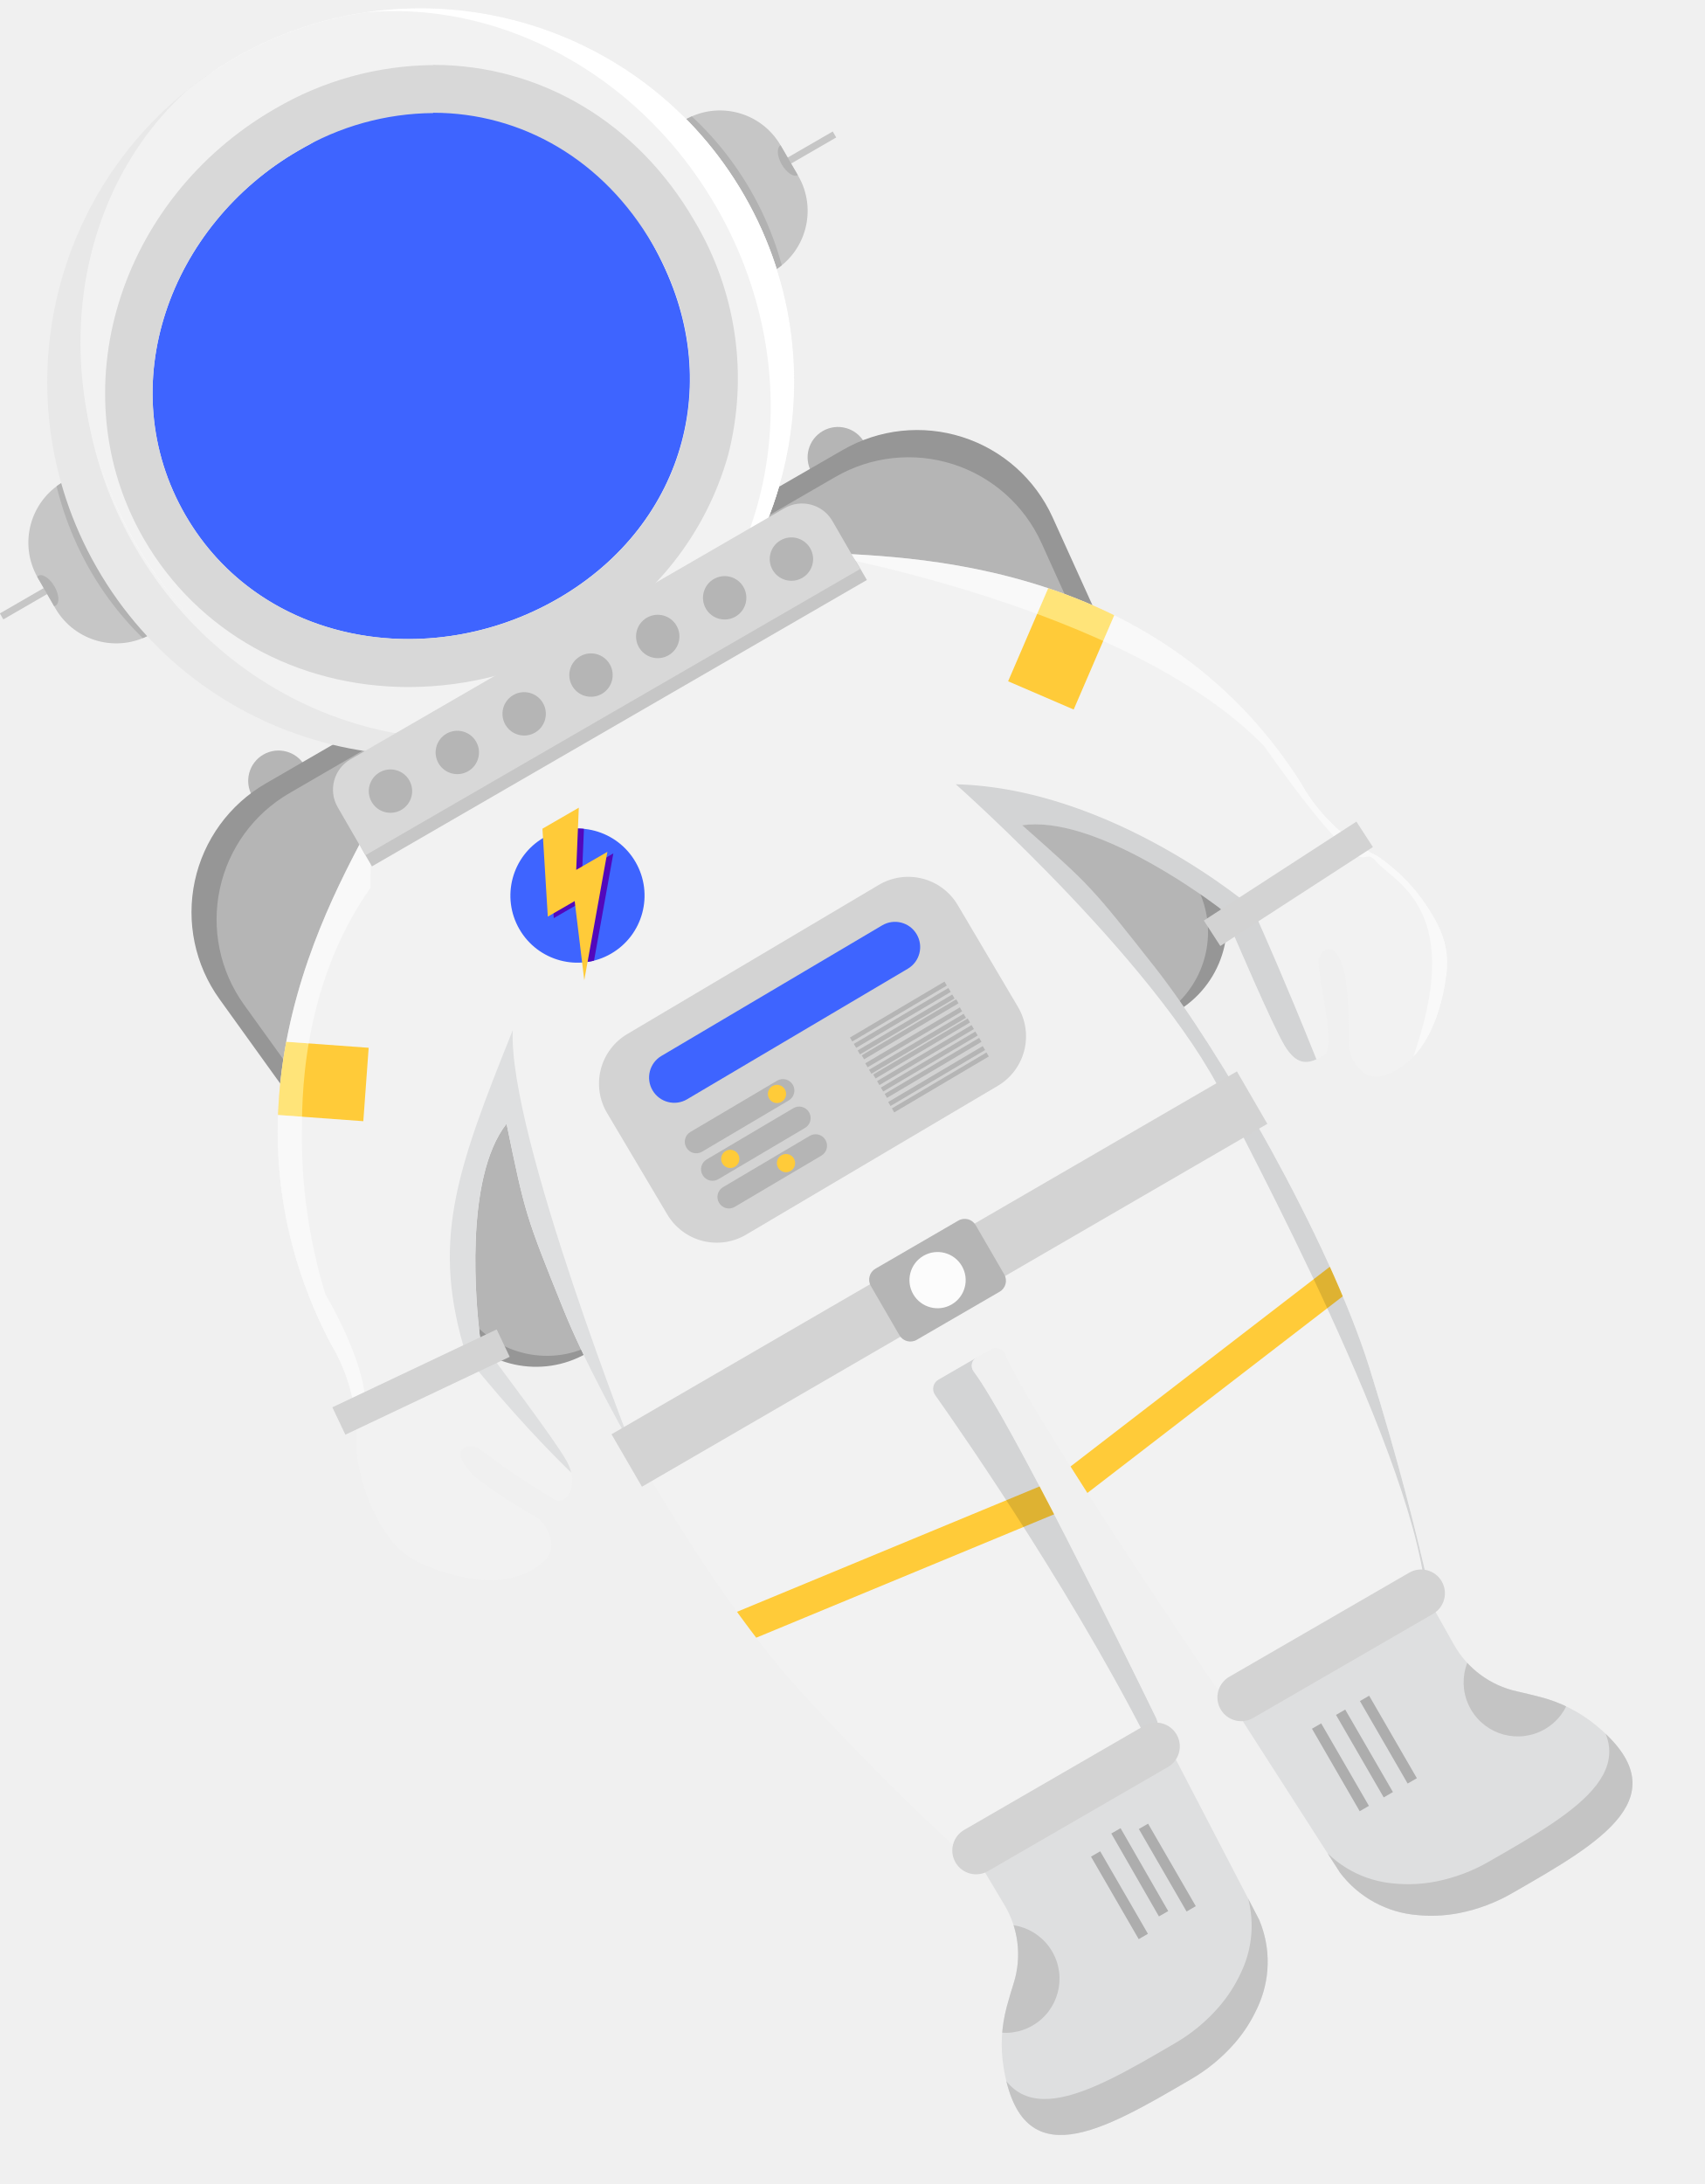
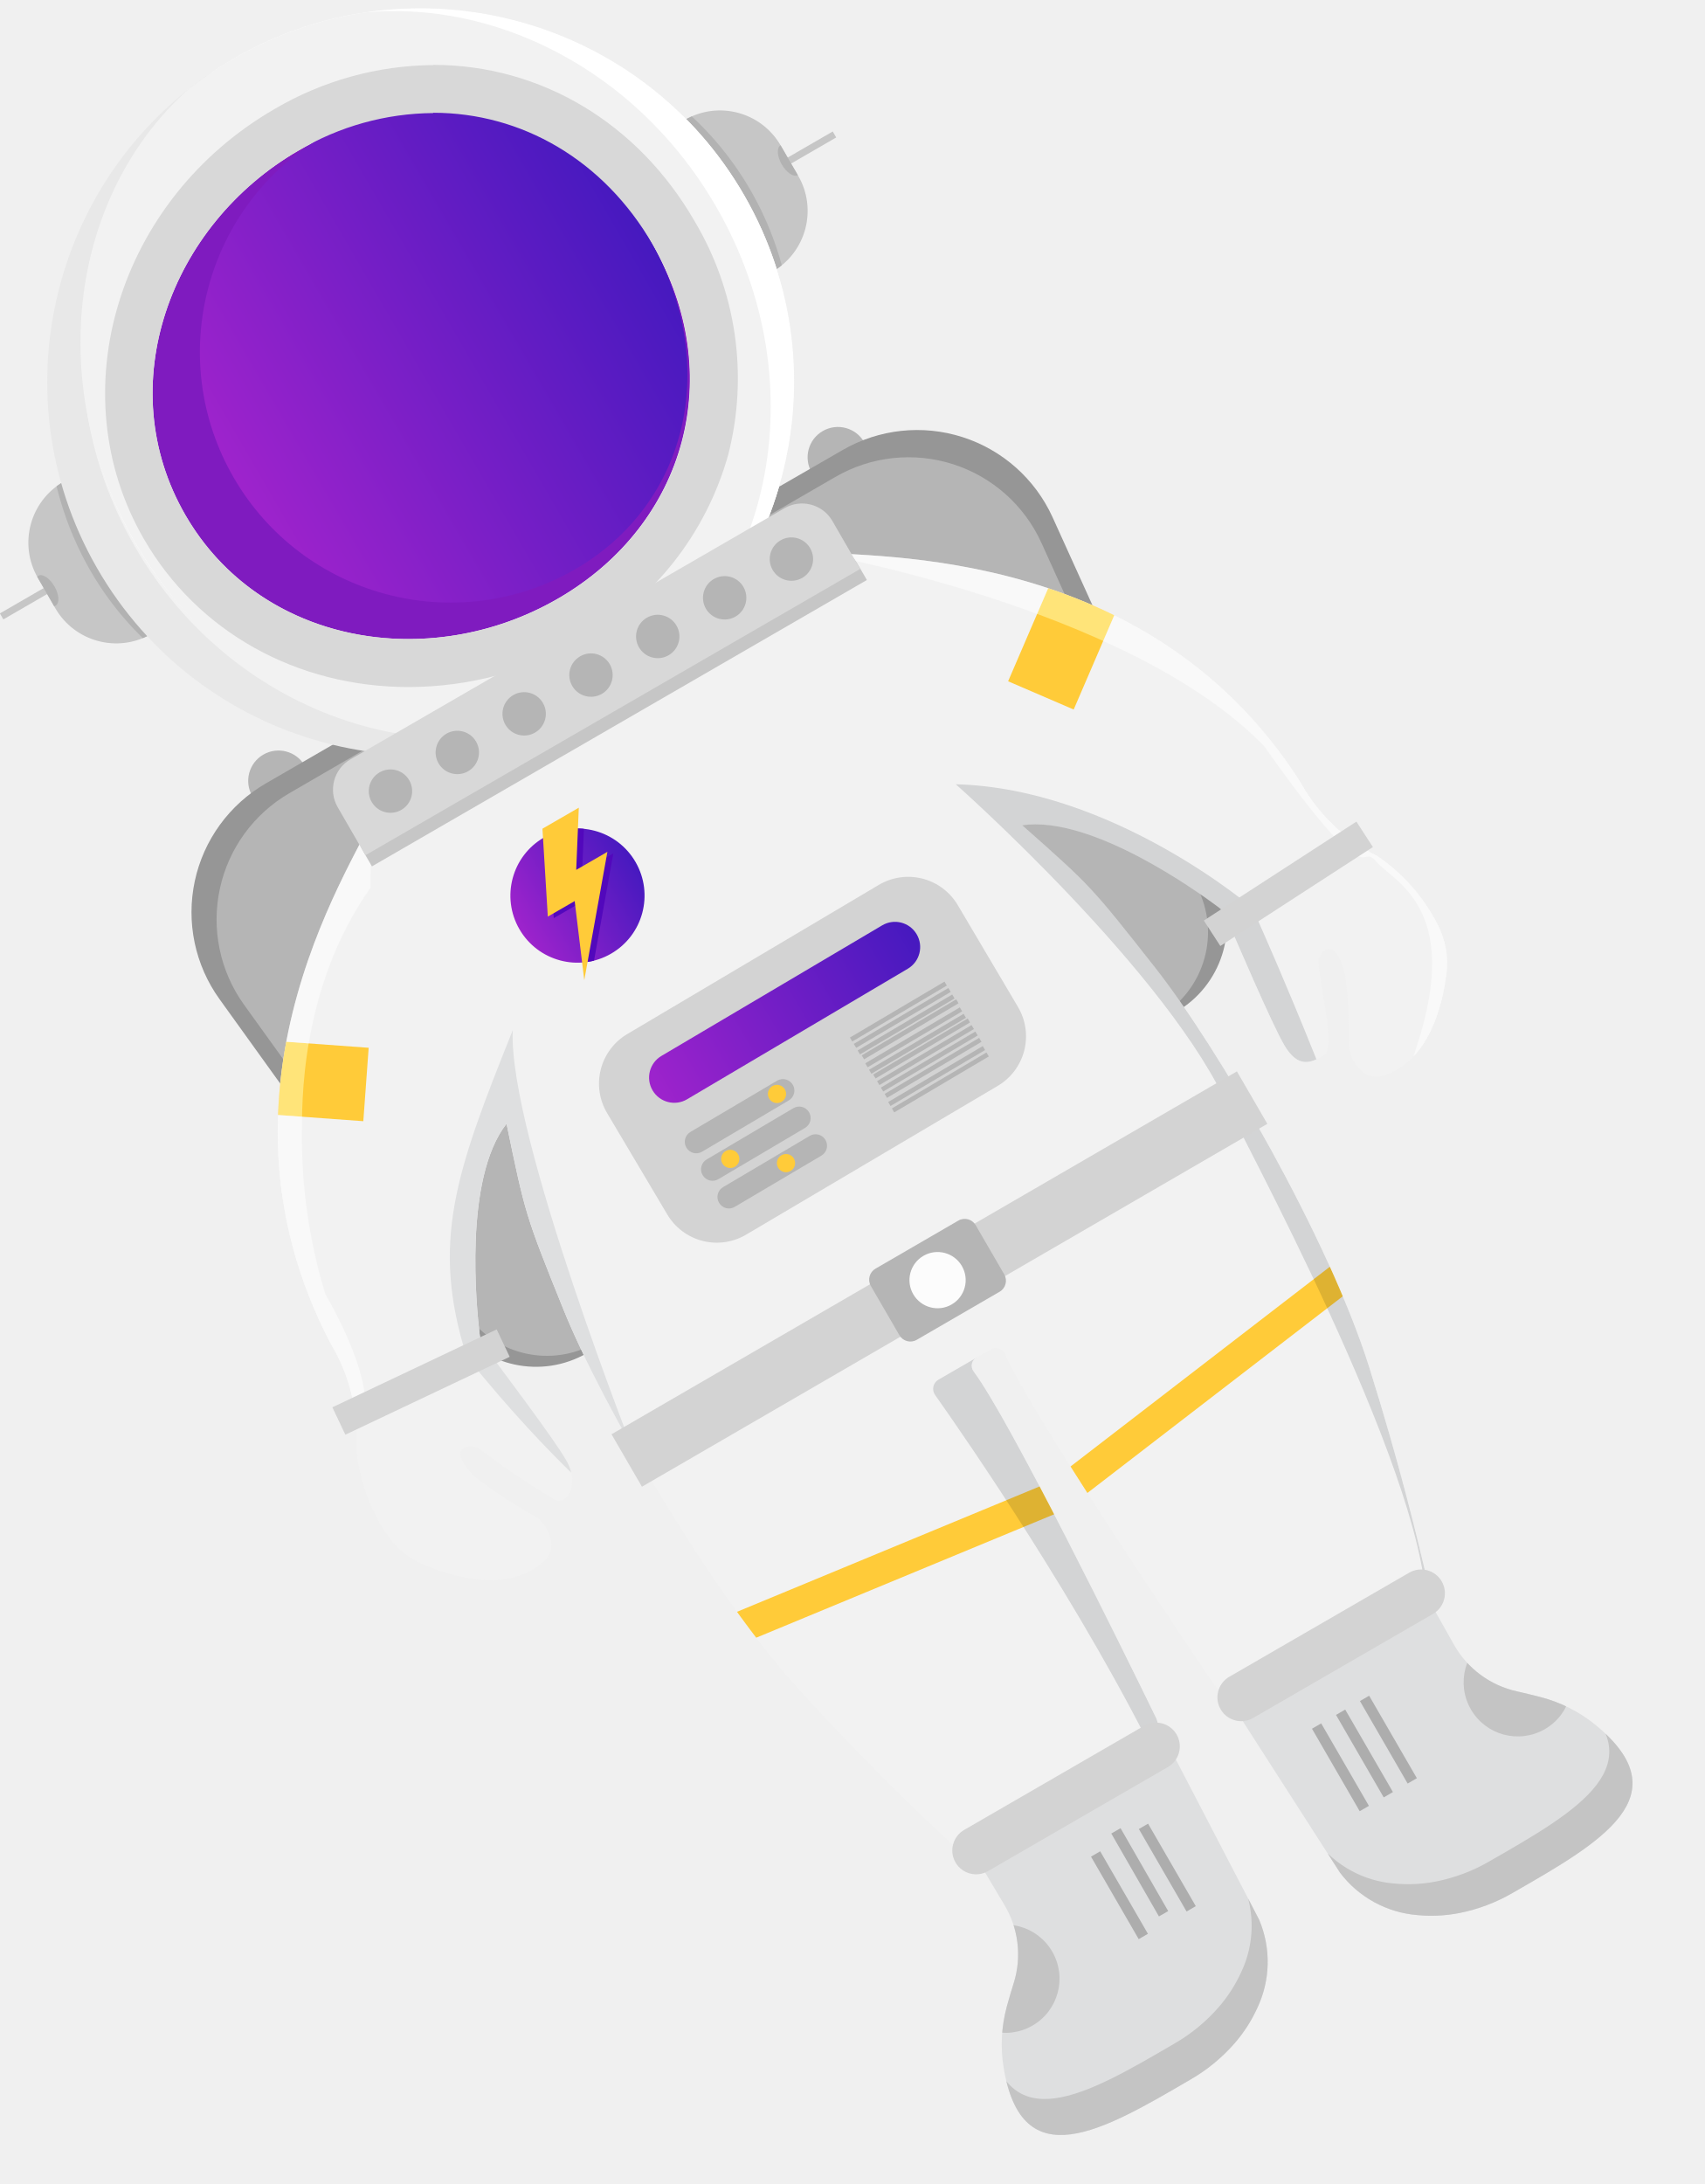
<svg xmlns="http://www.w3.org/2000/svg" xmlns:xlink="http://www.w3.org/1999/xlink" viewBox="0 0 177.65 227.57" version="1.1" id="svg56">
  <defs id="defs4">
    <style id="style1">.cls-1{fill:#f2f2f2;}.cls-2{fill:url(#linear-gradient);}.cls-12,.cls-3{fill:#dedfe0;}.cls-4{fill:#c6c6c6;}.cls-5{fill:#e8e8e8;}.cls-6{isolation:isolate;}.cls-7{fill:#b5b5b5;}.cls-8{fill:#969696;}.cls-9{clip-path:url(#clip-path);}.cls-10{fill:#ffcb39;}.cls-11,.cls-26{fill:#fff;}.cls-11{mix-blend-mode:soft-light;}.cls-12{mix-blend-mode:multiply;}.cls-13{clip-path:url(#clip-path-2);}.cls-14{fill:#5208bc;}.cls-15{fill:#d3d3d3;}.cls-16{fill:url(#linear-gradient-3);}.cls-17{fill:#fcfcfc;}.cls-18{clip-path:url(#clip-path-3);}.cls-19{fill:#c4c4c4;}.cls-20{fill:#adadad;}.cls-21{clip-path:url(#clip-path-4);}.cls-22{clip-path:url(#clip-path-5);}.cls-23{fill:#b2b2b2;}.cls-24{clip-path:url(#clip-path-6);}.cls-25{clip-path:url(#clip-path-7);}.cls-27{fill:#7f1bbf;}.cls-28{fill:url(#linear-gradient-4);}.cls-29{fill:#d8d8d8;}</style>
    <linearGradient id="linear-gradient" x1="-49.41" y1="199.04" x2="-35.42" y2="199.04" gradientTransform="translate(102.6 -105.72)" gradientUnits="userSpaceOnUse">
      <stop offset="0" stop-color="#9e23cc" id="stop1" />
      <stop offset="1" stop-color="#4619bf" id="stop2" />
    </linearGradient>
    <clipPath id="clip-path">
      <path class="cls-1" d="M102.52,141l-.74.43a1,1,0,0,0-.31,1.48c3.75,5,15.52,28.93,19,36.07a2.4,2.4,0,0,1-1,3.14l-17.6,10.18a2.41,2.41,0,0,1-2.84-.31c-2.49-2.3-8.3-7.8-15.37-15.5-9.49-10.32-20.91-30.07-24.92-40s-4-10-5.95-19.4c-4.48,5.71-3.15,19.09-2.79,22.06a2.17,2.17,0,0,0,.42,1.05c1.48,2,7.26,9.65,8.58,11.94,1.52,2.63,0,4.7-1.11,4.16A86.32,86.32,0,0,1,50,151a1.52,1.52,0,0,0-1.43-.22c-1.78.7,1.08,3.23,1.08,3.23a47.17,47.17,0,0,0,5.68,3.74,3.72,3.72,0,0,1,2.05,2.61,2.31,2.31,0,0,1-.68,2.32c-3.69,3.32-9.35,1.69-12.48.38a8.71,8.71,0,0,1-4-3.3,19,19,0,0,1-3.09-9.08,18.73,18.73,0,0,0-2.7-10.74c-14.13-27.08,3.31-51.12,4.86-55.66,9-3.18,15.13-10.62,22.07-14.56l-.21.12C68.07,65.77,76.72,63.65,84,57.4c4.71.93,35.09-1.66,51.52,24.1a18.73,18.73,0,0,0,8,7.69,19,19,0,0,1,6.33,7.21,8.71,8.71,0,0,1,.89,5.07c-.43,3.36-1.84,9.08-6.55,10.62a2.31,2.31,0,0,1-2.35-.57,3.72,3.72,0,0,1-1.24-3.08,47.17,47.17,0,0,0-.41-6.79s-.76-3.72-2.25-2.55a1.52,1.52,0,0,0-.53,1.35c.36,3.46,1.8,8.8.56,9.51s-2.63,1.52-4.16-1.11c-1.32-2.29-5.11-11.13-6.07-13.39a2.17,2.17,0,0,0-.7-.89c-2.39-1.79-13.33-9.62-20.51-8.58,7.2,6.37,7.2,6.38,13.85,14.83s18.07,28.2,22.29,41.57c3.15,10,5,17.75,5.78,21.05a2.41,2.41,0,0,1-1.14,2.62l-17.6,10.18a2.4,2.4,0,0,1-3.2-.73c-4.45-6.58-19.32-28.71-21.79-34.46a1,1,0,0,0-1.43-.47l-.74.43" id="path2" />
    </clipPath>
    <clipPath id="clip-path-2">
      <circle class="cls-2" cx="60.18" cy="93.32" r="6.99" transform="translate(-38.64 42.68) rotate(-30.05)" id="circle2" />
    </clipPath>
    <linearGradient id="linear-gradient-3" x1="-48.06" y1="218.81" x2="-16.1" y2="218.81" gradientTransform="translate(113.84 -113.31)" xlink:href="#linear-gradient" />
    <clipPath id="clip-path-3">
      <path class="cls-3" d="M129.12,178.73l10.53,16.4a11.24,11.24,0,0,0,8.07,4.42,15.15,15.15,0,0,0,4.35-.21,18,18,0,0,0,5.6-2.12c9.16-5.25,17.65-10.09,8.59-17.5a15,15,0,0,0-5.65-2.87c-.87-.23-1.73-.43-2.51-.61a10,10,0,0,1-6.6-4.91l-2.11-3.75Z" id="path3" />
    </clipPath>
    <clipPath id="clip-path-4">
      <path class="cls-3" d="M122.22,182.72l9,17.31a11.24,11.24,0,0,1-.19,9.2,15.15,15.15,0,0,1-2.36,3.67,18,18,0,0,1-4.63,3.8c-9.12,5.33-17.55,10.27-19.45-1.27a15,15,0,0,1,.33-6.33c.24-.87.48-1.71.73-2.48a10,10,0,0,0-1-8.17l-2.2-3.69Z" id="path4" />
    </clipPath>
    <clipPath id="clip-path-5">
      <path id="ear" class="cls-4" d="M11.68,50.55h0a0,0,0,0,1,0,0V68.81a0,0,0,0,1,0,0h0a7.3,7.3,0,0,1-7.3-7.3V57.86a7.3,7.3,0,0,1,7.3-7.3Z" transform="matrix(0.87, -0.5, 0.5, 0.87, -28.81, 12.04)" />
    </clipPath>
    <clipPath id="clip-path-6">
      <path id="ear-2" data-name="ear" class="cls-4" d="M82.77,9.43h0a0,0,0,0,1,0,0V27.69a0,0,0,0,1,0,0h0a7.3,7.3,0,0,1-7.3-7.3V16.73a7.3,7.3,0,0,1,7.3-7.3Z" transform="translate(156.89 -4.99) rotate(149.95)" />
    </clipPath>
    <clipPath id="clip-path-7">
      <circle id="_Ellipse_" data-name="&lt;Ellipse&gt;" class="cls-5" cx="43.68" cy="39.58" r="38.78" transform="matrix(0.87, -0.5, 0.5, 0.87, -13.95, 27.19)" />
    </clipPath>
    <linearGradient id="linear-gradient-4" x1="-51.67" y1="143.38" x2="-1.64" y2="143.38" gradientTransform="translate(-2.76 -100.21) rotate(-30.05)" xlink:href="#linear-gradient" />
  </defs>
  <g class="cls-6" id="g56">
    <g id="Layer_2" data-name="Layer 2">
      <g id="Layer_1-2" data-name="Layer 1">
        <rect class="cls-7" x="25.87" y="78.21" width="6.32" height="6.32" rx="3.16" ry="3.16" transform="translate(94.9 137.26) rotate(149.95)" id="rect4" />
        <path class="cls-8" d="M91.91,123.18,61.16,141a10.6,10.6,0,0,1-13.91-3l-24.38-33.9a15.5,15.5,0,0,1,4.82-22.46L57.8,64.2Z" id="path5" />
        <path class="cls-7" d="M91.69,122.79l-29.6,17.12A10.2,10.2,0,0,1,48.69,137L25.41,104.66a15.21,15.21,0,0,1,4.73-22L58.84,66Z" id="path6" />
        <rect class="cls-7" x="84.16" y="44.49" width="6.32" height="6.32" rx="3.16" ry="3.16" transform="translate(-12.12 50.13) rotate(-30.05)" id="rect6" />
        <path class="cls-8" d="M91.82,123.23l30.75-17.79a10.6,10.6,0,0,0,4.35-13.55l-17.23-38a15.5,15.5,0,0,0-21.87-7L57.71,64.26Z" id="path7" />
        <path class="cls-7" d="M91.21,123.07l29.6-17.12a10.2,10.2,0,0,0,4.19-13L108.54,56.58a15.21,15.21,0,0,0-21.47-6.89l-28.7,16.6Z" id="path8" />
        <path class="cls-1" d="M102.52,141l-.74.43a1,1,0,0,0-.31,1.48c3.75,5,15.52,28.93,19,36.07a2.4,2.4,0,0,1-1,3.14l-17.6,10.18a2.41,2.41,0,0,1-2.84-.31c-2.49-2.3-8.3-7.8-15.37-15.5-9.49-10.32-20.91-30.07-24.92-40s-4-10-5.95-19.4c-4.48,5.71-3.15,19.09-2.79,22.06a2.17,2.17,0,0,0,.42,1.05c1.48,2,7.26,9.65,8.58,11.94,1.52,2.63,0,4.7-1.11,4.16A86.32,86.32,0,0,1,50,151a1.52,1.52,0,0,0-1.43-.22c-1.78.7,1.08,3.23,1.08,3.23a47.17,47.17,0,0,0,5.68,3.74,3.72,3.72,0,0,1,2.05,2.61,2.31,2.31,0,0,1-.68,2.32c-3.69,3.32-9.35,1.69-12.48.38a8.71,8.71,0,0,1-4-3.3,19,19,0,0,1-3.09-9.08,18.73,18.73,0,0,0-2.7-10.74c-14.13-27.08,3.31-51.12,4.86-55.66,9-3.18,15.13-10.62,22.07-14.56l-.21.12C68.07,65.77,76.72,63.65,84,57.4c4.71.93,35.09-1.66,51.52,24.1a18.73,18.73,0,0,0,8,7.69,19,19,0,0,1,6.33,7.21,8.71,8.71,0,0,1,.89,5.07c-.43,3.36-1.84,9.08-6.55,10.62a2.31,2.31,0,0,1-2.35-.57,3.72,3.72,0,0,1-1.24-3.08,47.17,47.17,0,0,0-.41-6.79s-.76-3.72-2.25-2.55a1.52,1.52,0,0,0-.53,1.35c.36,3.46,1.8,8.8.56,9.51s-2.63,1.52-4.16-1.11c-1.32-2.29-5.11-11.13-6.07-13.39a2.17,2.17,0,0,0-.7-.89c-2.39-1.79-13.33-9.62-20.51-8.58,7.2,6.37,7.2,6.38,13.85,14.83s18.07,28.2,22.29,41.57c3.15,10,5,17.75,5.78,21.05a2.41,2.41,0,0,1-1.14,2.62l-17.6,10.18a2.4,2.4,0,0,1-3.2-.73c-4.45-6.58-19.32-28.71-21.79-34.46a1,1,0,0,0-1.43-.47l-.74.43" id="path9" />
        <g class="cls-9" clip-path="url(#clip-path)" id="g15">
          <rect class="cls-10" x="102.92" y="60.31" width="18.38" height="7.44" transform="translate(8.96 141.66) rotate(-66.7)" id="rect9" />
          <path class="cls-11" d="M84,57.4s33.5,5.64,47.74,20.34c11.5,16.28,9.9,9.91,11.65,12s9,4.71,4.3,19.15,12.71-8.66,12.71-8.66L136.73,63.89,86.92,52.57l-2.39,4Z" id="path10" />
          <rect class="cls-10" x="19.21" y="108.48" width="18.95" height="7.67" transform="translate(8.25 -1.79) rotate(4.17)" id="rect10" />
          <rect class="cls-10" x="106.09" y="142.05" width="40.01" height="3.26" transform="translate(-61.47 106.77) rotate(-37.6)" id="rect11" />
          <rect class="cls-10" x="71.28" y="162.08" width="40.01" height="3.26" transform="translate(-55.7 47.4) rotate(-22.5)" id="rect12" />
          <path class="cls-12" d="M130.51,94.6S116,82.14,99.61,81.72c0,0,22.44,19.86,28.56,34,3.22,6.48,22.61,42.7,20.27,54C159.9,158.92,130.51,94.6,130.51,94.6Z" id="path12" />
          <path class="cls-3" d="M66.44,152.34s-13.54-34.22-13-45c-6,14.92-8.56,22.15-4.8,34.05,9.18,11.37,15.76,16.43,15.76,16.43Z" id="path13" />
          <path class="cls-12" d="M101.66,141.53l-3.86,2.23a1.1,1.1,0,0,0-.35,1.59c3.05,4.32,15.42,22.14,23.57,38.92a1.1,1.1,0,0,0,1.86.21,7.9,7.9,0,0,0,1.68-5.34,1.09,1.09,0,0,0-.15-.47l-21.25-36.73A1.1,1.1,0,0,0,101.66,141.53Z" id="path14" />
          <path class="cls-11" d="M38.6,92.51c-7.44,10.56-7.1,22.87-7.14,25.5a55.92,55.92,0,0,0,2.44,16.83c3.39,5.86,4.46,10.41,4,11.47s-6,5.84-6,5.84l-15.59-27,1.65-26L38.67,83.61Z" id="path15" />
        </g>
-         <circle class="cls-2" cx="60.18" cy="93.32" r="6.99" transform="translate(-38.64 42.68) rotate(-30.05)" id="circle15" style="fill:#3e64ff;fill-opacity:1" />
+         <circle class="cls-2" cx="60.18" cy="93.32" r="6.99" transform="translate(-38.64 42.68) rotate(-30.05)" id="circle15" />
        <g class="cls-13" clip-path="url(#clip-path-2)" id="g16">
          <path class="cls-14" d="M63.92,88.92,60.67,90.8l.27-6.48-3.79,2.19.56,9.16,2.8-1.62,1,8.25Z" id="path16" />
        </g>
        <path class="cls-10" d="M63.3,88.76l-3.25,1.88.27-6.48-3.79,2.19.56,9.16,2.8-1.62,1,8.25Z" id="path17" />
        <path class="cls-15" d="M103.94,113.17,77.79,128.63a6,6,0,0,1-8.27-2.12L63.28,116a6,6,0,0,1,2.12-8.27L91.56,92.22a6,6,0,0,1,8.27,2.12l6.24,10.55A6,6,0,0,1,103.94,113.17Z" id="path18" />
        <rect class="cls-7" x="70.63" y="115.12" width="12.88" height="2.39" rx="1.19" ry="1.19" transform="translate(-48.47 55.42) rotate(-30.6)" id="rect18" />
        <circle class="cls-10" cx="80.97" cy="114" r="0.95" transform="translate(-46.75 57.08) rotate(-30.6)" id="circle18" />
        <rect class="cls-7" x="72.33" y="117.99" width="12.88" height="2.39" rx="1.19" ry="1.19" transform="translate(-49.7 56.68) rotate(-30.6)" id="rect19" />
        <circle class="cls-10" cx="76.1" cy="120.76" r="0.95" transform="translate(-50.87 55.55) rotate(-30.6)" id="circle19" />
        <rect class="cls-7" x="74.03" y="120.87" width="12.88" height="2.39" rx="1.19" ry="1.19" transform="translate(-50.92 57.95) rotate(-30.6)" id="rect20" />
        <circle class="cls-10" cx="81.91" cy="121.21" r="0.95" transform="translate(-50.29 58.56) rotate(-30.6)" id="circle20" />
        <rect class="cls-7" x="87.9" y="105.17" width="11.45" height="0.48" transform="translate(-40.62 62.33) rotate(-30.6)" id="rect21" />
        <rect class="cls-7" x="88.3" y="105.84" width="11.45" height="0.48" transform="translate(-40.9 62.62) rotate(-30.6)" id="rect22" />
        <rect class="cls-7" x="88.7" y="106.52" width="11.45" height="0.48" transform="translate(-41.19 62.92) rotate(-30.6)" id="rect23" />
        <rect class="cls-7" x="89.09" y="107.19" width="11.45" height="0.48" transform="matrix(0.86, -0.51, 0.51, 0.86, -41.48, 63.22)" id="rect24" />
        <rect class="cls-7" x="89.49" y="107.86" width="11.45" height="0.48" transform="translate(-41.76 63.51) rotate(-30.6)" id="rect25" />
        <rect class="cls-7" x="89.89" y="108.53" width="11.45" height="0.48" transform="translate(-42.05 63.81) rotate(-30.6)" id="rect26" />
        <rect class="cls-7" x="90.29" y="109.2" width="11.45" height="0.48" transform="matrix(0.86, -0.51, 0.51, 0.86, -42.34, 64.1)" id="rect27" />
        <rect class="cls-7" x="90.68" y="109.88" width="11.45" height="0.48" transform="matrix(0.86, -0.51, 0.51, 0.86, -42.62, 64.4)" id="rect28" />
        <rect class="cls-7" x="91.08" y="110.55" width="11.45" height="0.48" transform="matrix(0.86, -0.51, 0.51, 0.86, -42.91, 64.7)" id="rect29" />
        <rect class="cls-7" x="91.48" y="111.22" width="11.45" height="0.48" transform="matrix(0.86, -0.51, 0.51, 0.86, -43.2, 64.99)" id="rect30" />
        <rect class="cls-7" x="91.88" y="111.89" width="11.45" height="0.48" transform="translate(-43.48 65.29) rotate(-30.6)" id="rect31" />
        <rect class="cls-7" x="92.27" y="112.56" width="11.45" height="0.48" transform="translate(-43.77 65.58) rotate(-30.6)" id="rect32" />
-         <rect class="cls-16" x="65.78" y="102.87" width="31.97" height="5.25" rx="2.62" ry="2.62" transform="translate(-42.31 56.3) rotate(-30.6)" id="rect33" style="fill:#3e64ff;fill-opacity:1" />
+         <rect class="cls-16" x="65.78" y="102.87" width="31.97" height="5.25" rx="2.62" ry="2.62" transform="translate(-42.31 56.3) rotate(-30.6)" id="rect33" />
        <rect class="cls-15" x="124.79" y="90.51" width="18.95" height="3.16" transform="translate(-28.49 87.87) rotate(-32.96)" id="rect34" />
        <rect class="cls-15" x="34.4" y="142.43" width="18.95" height="3.16" transform="translate(-57.43 32.65) rotate(-25.35)" id="rect35" />
        <rect class="cls-15" x="60.23" y="130.11" width="75.35" height="6.32" transform="translate(-53.66 67.13) rotate(-30.12)" id="rect36" />
        <rect class="cls-7" x="91.39" y="129.1" width="12.63" height="8.57" rx="1.32" ry="1.32" transform="translate(-53.74 67.05) rotate(-30.12)" id="rect37" />
        <circle class="cls-17" cx="97.71" cy="133.38" r="2.93" transform="translate(-53.74 67.05) rotate(-30.12)" id="circle37" />
        <path class="cls-3" d="M129.12,178.73l10.53,16.4a11.24,11.24,0,0,0,8.07,4.42,15.15,15.15,0,0,0,4.35-.21,18,18,0,0,0,5.6-2.12c9.16-5.25,17.65-10.09,8.59-17.5a15,15,0,0,0-5.65-2.87c-.87-.23-1.73-.43-2.51-.61a10,10,0,0,1-6.6-4.91l-2.11-3.75Z" id="path37" />
        <g class="cls-18" clip-path="url(#clip-path-3)" id="g38">
          <circle class="cls-19" cx="158.17" cy="175.3" r="5.64" transform="translate(-66.52 102.76) rotate(-30.05)" id="circle38" />
          <path class="cls-19" d="M130.73,197.69l6.5-5.85a11.24,11.24,0,0,0,8.07,4.42,15.15,15.15,0,0,0,4.35-.21,18,18,0,0,0,5.6-2.12c9.16-5.25,17.65-10.09,8.59-17.5a15,15,0,0,0-5.65-2.87c-.87-.23-1.73-.43-2.51-.61-2.8-.61,16.27.54,14.86-2l7.11,10.48L173.79,191l-10,8.9-11.22,4.93-7,.43-6.39-2-4.44-3.17Z" id="path38" />
        </g>
        <rect class="cls-15" x="125.42" y="168.94" width="26.62" height="4.96" rx="2.48" ry="2.48" transform="translate(344.65 250.35) rotate(149.95)" id="rect38" />
        <rect class="cls-20" x="139.14" y="179.19" width="1.11" height="9.93" transform="translate(-73.44 94.7) rotate(-30.05)" id="rect39" />
        <rect class="cls-20" x="144.13" y="176.31" width="1.11" height="9.93" transform="translate(-71.32 96.81) rotate(-30.05)" id="rect40" />
        <rect class="cls-20" x="141.64" y="177.75" width="1.11" height="9.93" transform="translate(-72.38 95.76) rotate(-30.05)" id="rect41" />
        <path class="cls-3" d="M122.22,182.72l9,17.31a11.24,11.24,0,0,1-.19,9.2,15.15,15.15,0,0,1-2.36,3.67,18,18,0,0,1-4.63,3.8c-9.12,5.33-17.55,10.27-19.45-1.27a15,15,0,0,1,.33-6.33c.24-.87.48-1.71.73-2.48a10,10,0,0,0-1-8.17l-2.2-3.69Z" id="path41" />
        <g class="cls-21" clip-path="url(#clip-path-4)" id="g42">
          <circle class="cls-19" cx="104.77" cy="206.19" r="5.64" transform="translate(-89.16 80.17) rotate(-30.05)" id="circle41" />
          <path class="cls-19" d="M137.86,193.56l-8.31,2.72a11.24,11.24,0,0,1-.19,9.2,15.15,15.15,0,0,1-2.36,3.67,18,18,0,0,1-4.63,3.8c-9.12,5.33-17.55,10.27-19.45-1.27a15,15,0,0,1,.33-6.33c.24-.87.48-1.71.73-2.48.87-2.73-7.64,14.37-9.11,11.91l5.55,11.39,10.19,1.4,12.68-4.21,9.87-7.27,3.89-5.9,1.42-6.56-.53-5.43Z" id="path42" />
        </g>
        <rect class="cls-15" x="97.79" y="184.92" width="26.62" height="4.96" rx="2.48" ry="2.48" transform="translate(-78.91 80.82) rotate(-30.05)" id="rect42" />
        <rect class="cls-20" x="121.1" y="189.63" width="1.11" height="9.93" transform="translate(324.4 302.12) rotate(149.95)" id="rect43" />
        <rect class="cls-20" x="116.11" y="192.52" width="1.11" height="9.93" transform="translate(316.54 310) rotate(149.95)" id="rect44" />
        <rect class="cls-20" x="118.61" y="191.07" width="1.11" height="9.93" transform="matrix(-0.87, 0.5, -0.5, -0.87, 320.47, 306.06)" id="rect45" />
        <rect class="cls-4" x="-0.21" y="62.39" width="5.87" height="0.72" transform="translate(36.49 115.71) rotate(149.95)" id="rect46" />
        <path id="ear-3" data-name="ear" class="cls-4" d="M11.68,50.55h0a0,0,0,0,1,0,0V68.81a0,0,0,0,1,0,0h0a7.3,7.3,0,0,1-7.3-7.3V57.86a7.3,7.3,0,0,1,7.3-7.3Z" transform="matrix(0.87, -0.5, 0.5, 0.87, -28.81, 12.04)" />
        <g class="cls-22" clip-path="url(#clip-path-5)" id="g46">
          <ellipse id="circle" class="cls-23" cx="34.63" cy="43.98" rx="29.49" ry="31.36" transform="translate(-11.99 13) rotate(-18.18)" />
          <ellipse class="cls-23" cx="4.89" cy="61.55" rx="0.9" ry="1.8" transform="translate(-30.16 10.72) rotate(-30.05)" id="ellipse46" />
        </g>
        <rect class="cls-4" x="81.49" y="15.13" width="5.87" height="0.72" transform="translate(3.59 44.35) rotate(-30.05)" id="rect47" />
        <path id="ear-4" data-name="ear" class="cls-4" d="M82.77,9.43h0a0,0,0,0,1,0,0V27.69a0,0,0,0,1,0,0h0a7.3,7.3,0,0,1-7.3-7.3V16.73a7.3,7.3,0,0,1,7.3-7.3Z" transform="translate(156.89 -4.99) rotate(149.95)" />
        <g class="cls-24" clip-path="url(#clip-path-6)" id="g47">
          <ellipse id="circle-2" data-name="circle" class="cls-23" cx="52.87" cy="34.43" rx="29.25" ry="31.04" transform="translate(-10.13 31.1) rotate(-30.05)" />
          <ellipse class="cls-23" cx="82.25" cy="16.69" rx="0.9" ry="1.8" transform="translate(2.7 43.43) rotate(-30.05)" id="ellipse47" />
        </g>
        <circle id="_Ellipse_2" data-name="&lt;Ellipse&gt;" class="cls-5" cx="43.68" cy="39.58" r="38.78" transform="matrix(0.87, -0.5, 0.5, 0.87, -13.95, 27.19)" />
        <g class="cls-25" clip-path="url(#clip-path-7)" id="g48">
          <ellipse id="_Ellipse_3" data-name="&lt;Ellipse&gt;" class="cls-1" cx="45.72" cy="38.4" rx="36.63" ry="38.78" transform="matrix(0.87, -0.5, 0.5, 0.87, -13.08, 28.05)" />
          <ellipse id="_Ellipse_4" data-name="&lt;Ellipse&gt;" class="cls-26" cx="45.71" cy="38.24" rx="36.55" ry="38.78" transform="translate(-13 28.03) rotate(-30.05)" />
          <ellipse id="_Ellipse_5" data-name="&lt;Ellipse&gt;" class="cls-1" cx="44.35" cy="39.03" rx="34.97" ry="38.78" transform="translate(-13.58 27.45) rotate(-30.05)" />
        </g>
-         <path id="purple" class="cls-27" d="M68,25.49c7.78,13.45,3.6,29.1-9.85,36.88S27.1,67.12,19.32,53.67s-1.63-30.24,11.82-38S60.25,12,68,25.49Z" style="fill:#3e64ff;fill-opacity:1" />
-         <path id="purple-2" data-name="purple" class="cls-28" d="M67.61,24.72c7.53,13,4.26,27.7-7.7,34.62a26.11,26.11,0,0,1-26.15-45.2C45.72,7.22,60.08,11.71,67.61,24.72Z" style="fill:#3e64ff;fill-opacity:1" />
+         <path id="purple" class="cls-27" d="M68,25.49c7.78,13.45,3.6,29.1-9.85,36.88S27.1,67.12,19.32,53.67s-1.63-30.24,11.82-38S60.25,12,68,25.49Z" />
+         <path id="purple-2" data-name="purple" class="cls-28" d="M67.61,24.72c7.53,13,4.26,27.7-7.7,34.62a26.11,26.11,0,0,1-26.15-45.2C45.72,7.22,60.08,11.71,67.61,24.72Z" />
        <g id="outline">
          <path class="cls-29" d="M45.16,11.75c9.13,0,17.72,4.84,22.87,13.74,7.78,13.45,3.6,29.1-9.85,36.88a31.21,31.21,0,0,1-15.59,4.22c-9.34,0-18.31-4.34-23.27-12.92-7.78-13.45-1.63-30.24,11.82-38a27.93,27.93,0,0,1,14-3.89m0-5v0h0a33.11,33.11,0,0,0-16.51,4.57C12.29,20.78,6.16,40.9,15,56.17c5.58,9.65,15.9,15.42,27.6,15.42A36.19,36.19,0,0,0,60.68,66.7,32,32,0,0,0,75.9,47.35,32,32,0,0,0,72.36,23c-5.88-10.17-16-16.24-27.2-16.24Z" id="path48" />
        </g>
        <path class="cls-4" d="M40.09,66.57h44.2A7.68,7.68,0,0,1,92,74.25V76a0,0,0,0,1,0,0H32.41a0,0,0,0,1,0,0V74.25A7.68,7.68,0,0,1,40.09,66.57Z" transform="translate(-27.35 40.72) rotate(-30.05)" id="path49" />
        <path class="cls-29" d="M35.38,65.4H87.65A3.65,3.65,0,0,1,91.29,69v5.83a0,0,0,0,1,0,0H31.73a0,0,0,0,1,0,0V69A3.65,3.65,0,0,1,35.38,65.4Z" transform="translate(-26.85 40.23) rotate(-30.05)" id="path50" />
        <circle class="cls-7" cx="40.69" cy="82.44" r="2.26" transform="translate(-35.81 31.45) rotate(-30.05)" id="circle50" />
        <circle class="cls-7" cx="47.66" cy="78.41" r="2.26" transform="translate(-32.86 34.4) rotate(-30.05)" id="circle51" />
        <circle class="cls-7" cx="54.62" cy="74.38" r="2.26" transform="translate(-29.9 37.35) rotate(-30.05)" id="circle52" />
        <circle class="cls-7" cx="61.59" cy="70.35" r="2.26" transform="translate(-26.95 40.29) rotate(-30.05)" id="circle53" />
        <circle class="cls-7" cx="68.55" cy="66.32" r="2.26" transform="translate(-24 43.24) rotate(-30.05)" id="circle54" />
        <circle class="cls-7" cx="75.52" cy="62.29" r="2.26" transform="translate(-21.04 46.19) rotate(-30.05)" id="circle55" />
        <circle class="cls-7" cx="82.48" cy="58.26" r="2.26" transform="translate(-18.09 49.13) rotate(-30.05)" id="circle56" />
      </g>
    </g>
  </g>
</svg>
